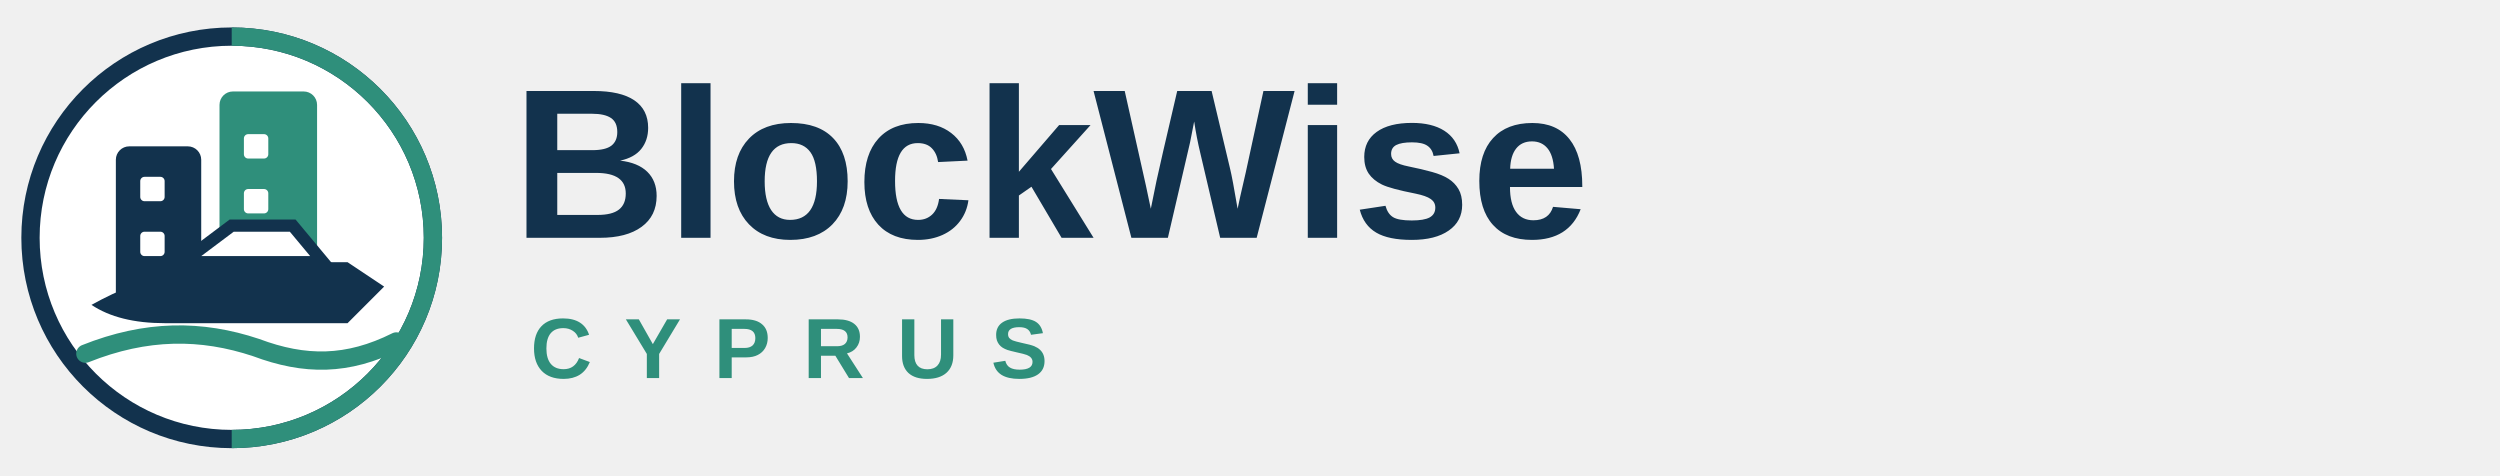
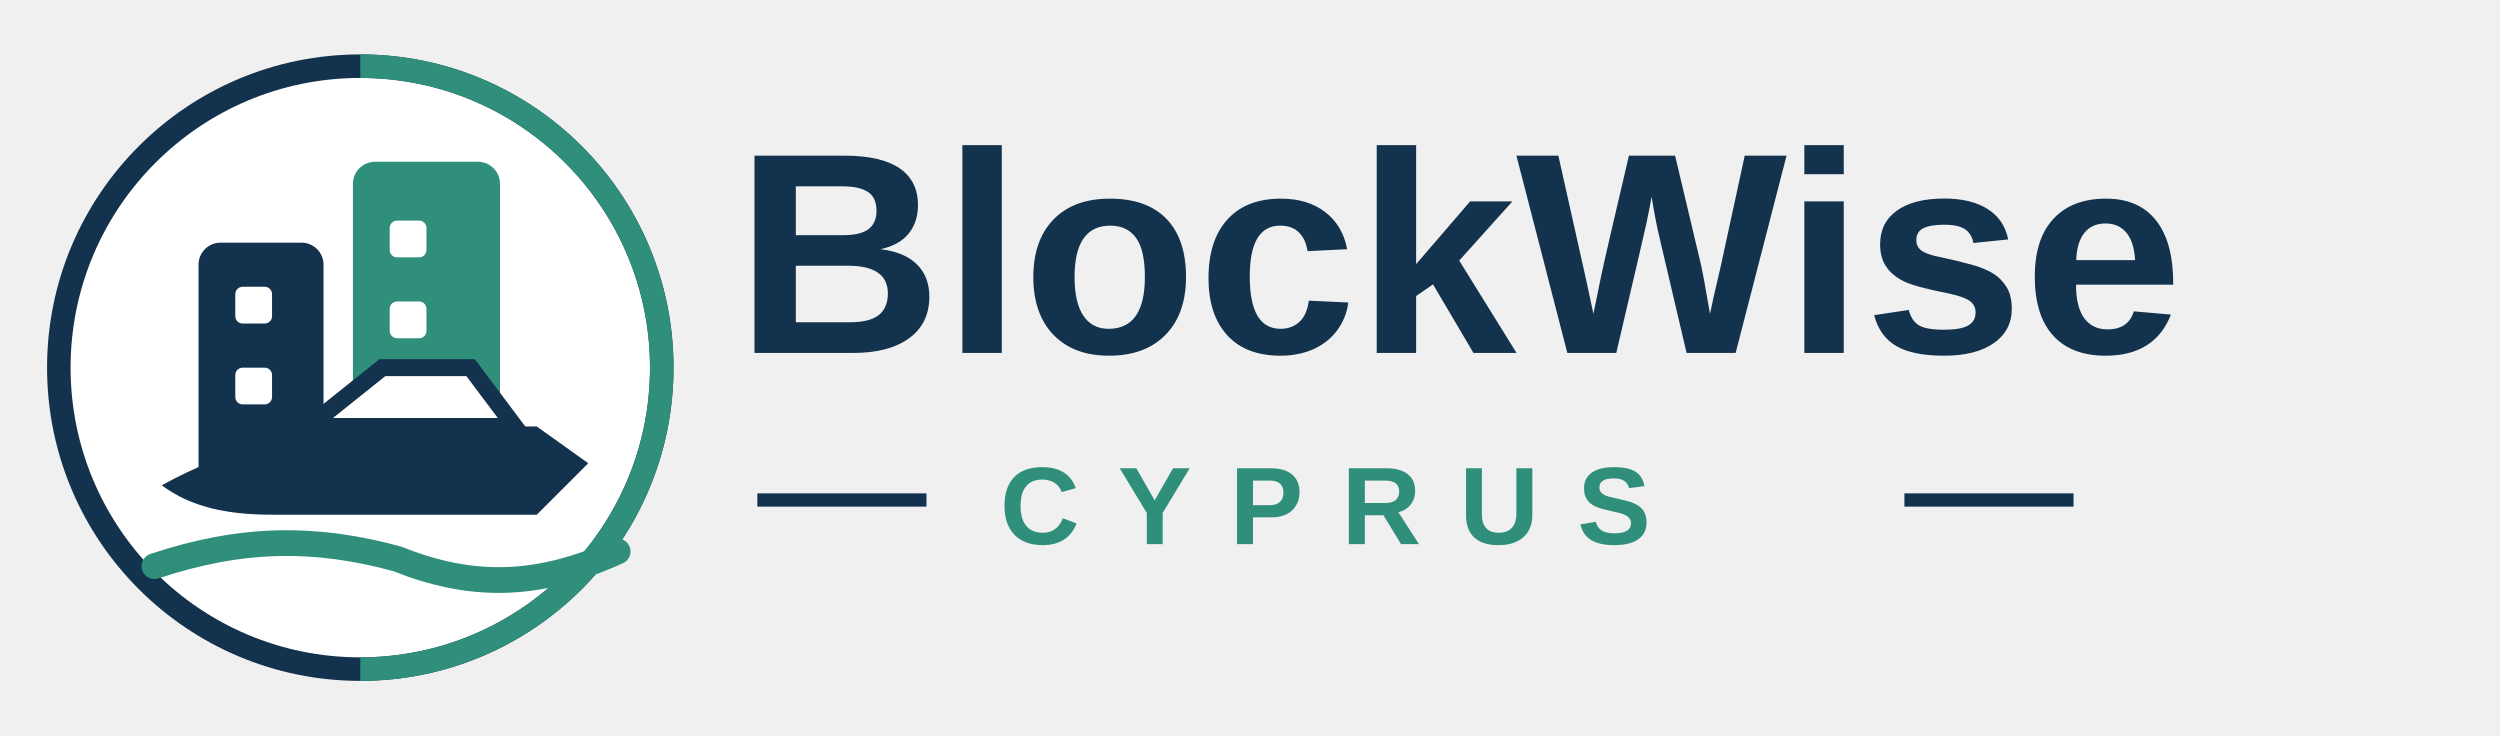
- <svg xmlns="http://www.w3.org/2000/svg" viewBox="0 0 410 78" role="img" aria-labelledby="title desc">
-   <g transform="translate(2 3)">
-     <circle cx="36" cy="36" r="33" fill="#ffffff" stroke="#12324d" stroke-width="3" />
-     <path d="M36 3 A33 33 0 0 1 69 36 A33 33 0 0 1 36 69" fill="none" stroke="#2f8f7b" stroke-width="3" />
-     <rect x="17" y="21" width="14" height="27" rx="2.2" fill="#12324d" />
-     <rect x="34" y="12" width="16" height="36" rx="2.2" fill="#2f8f7b" />
-     <g fill="#fff">
-       <rect x="21" y="26" width="4" height="4" rx=".7" />
-       <rect x="21" y="35" width="4" height="4" rx=".7" />
-       <rect x="38" y="19" width="4" height="4" rx=".7" />
-       <rect x="38" y="28" width="4" height="4" rx=".7" />
-       <rect x="38" y="37" width="4" height="4" rx=".7" />
+ <svg xmlns="http://www.w3.org/2000/svg" viewBox="0 0 340 100" role="img" aria-labelledby="title desc">
+   <g transform="translate(4 5)">
+     <circle cx="45" cy="45" r="41" fill="#ffffff" stroke="#12324d" stroke-width="3.2" />
+     <path d="M45 4 A41 41 0 0 1 86 45 A41 41 0 0 1 45 86" fill="none" stroke="#2f8f7b" stroke-width="3.2" />
+     <rect x="23" y="28" width="17" height="34" rx="3" fill="#12324d" />
+     <rect x="44" y="17" width="20" height="45" rx="3" fill="#2f8f7b" />
+     <g fill="#ffffff">
+       <rect x="28" y="34" width="5" height="5" rx="1" />
+       <rect x="28" y="45" width="5" height="5" rx="1" />
+       <rect x="49" y="25" width="5" height="5" rx="1" />
+       <rect x="49" y="36" width="5" height="5" rx="1" />
+       <rect x="49" y="47" width="5" height="5" rx="1" />
    </g>
-     <path d="M13 47 C22 42 31 40 41 40 H55 L61 44 L55 50 H25 C20 50 16 49 13 47Z" fill="#12324d" />
-     <path d="M28 40 L36 34 H46 L51 40Z" fill="#fff" stroke="#12324d" stroke-width="2" />
-     <path d="M12 55 C22 51 31 51 40 54 C48 57 55 57 63 53" fill="none" stroke="#2f8f7b" stroke-width="3" stroke-linecap="round" />
+     <path d="M18 61 C27 56 38 53 50 53 H69 L76 58 L69 65 H33 C27 65 22 64 18 61Z" fill="#12324d" />
+     <path d="M38 53 L48 45 H60 L66 53Z" fill="#ffffff" stroke="#12324d" stroke-width="2.3" />
+     <path d="M17 72 C29 68 39 68 50 71 C60 75 69 75 80 70" fill="none" stroke="#2f8f7b" stroke-width="3.5" stroke-linecap="round" />
  </g>
-   <text x="84" y="39" font-family="Arial, Helvetica, sans-serif" font-size="35" font-weight="700" fill="#12324d">BlockWise</text>
-   <text x="87" y="62" font-family="Arial, Helvetica, sans-serif" font-size="14" font-weight="700" letter-spacing="5.3" fill="#2f8f7b">CYPRUS</text>
+   <text x="100" y="48" font-family="Arial, Helvetica, sans-serif" font-size="39" font-weight="700" fill="#12324d">BlockWise</text>
+   <line x1="103" y1="68" x2="126" y2="68" stroke="#12324d" stroke-width="1.8" />
+   <text x="136" y="74" font-family="Arial, Helvetica, sans-serif" font-size="15" font-weight="700" letter-spacing="5.2" fill="#2f8f7b">CYPRUS</text>
+   <line x1="259" y1="68" x2="282" y2="68" stroke="#12324d" stroke-width="1.8" />
</svg>
